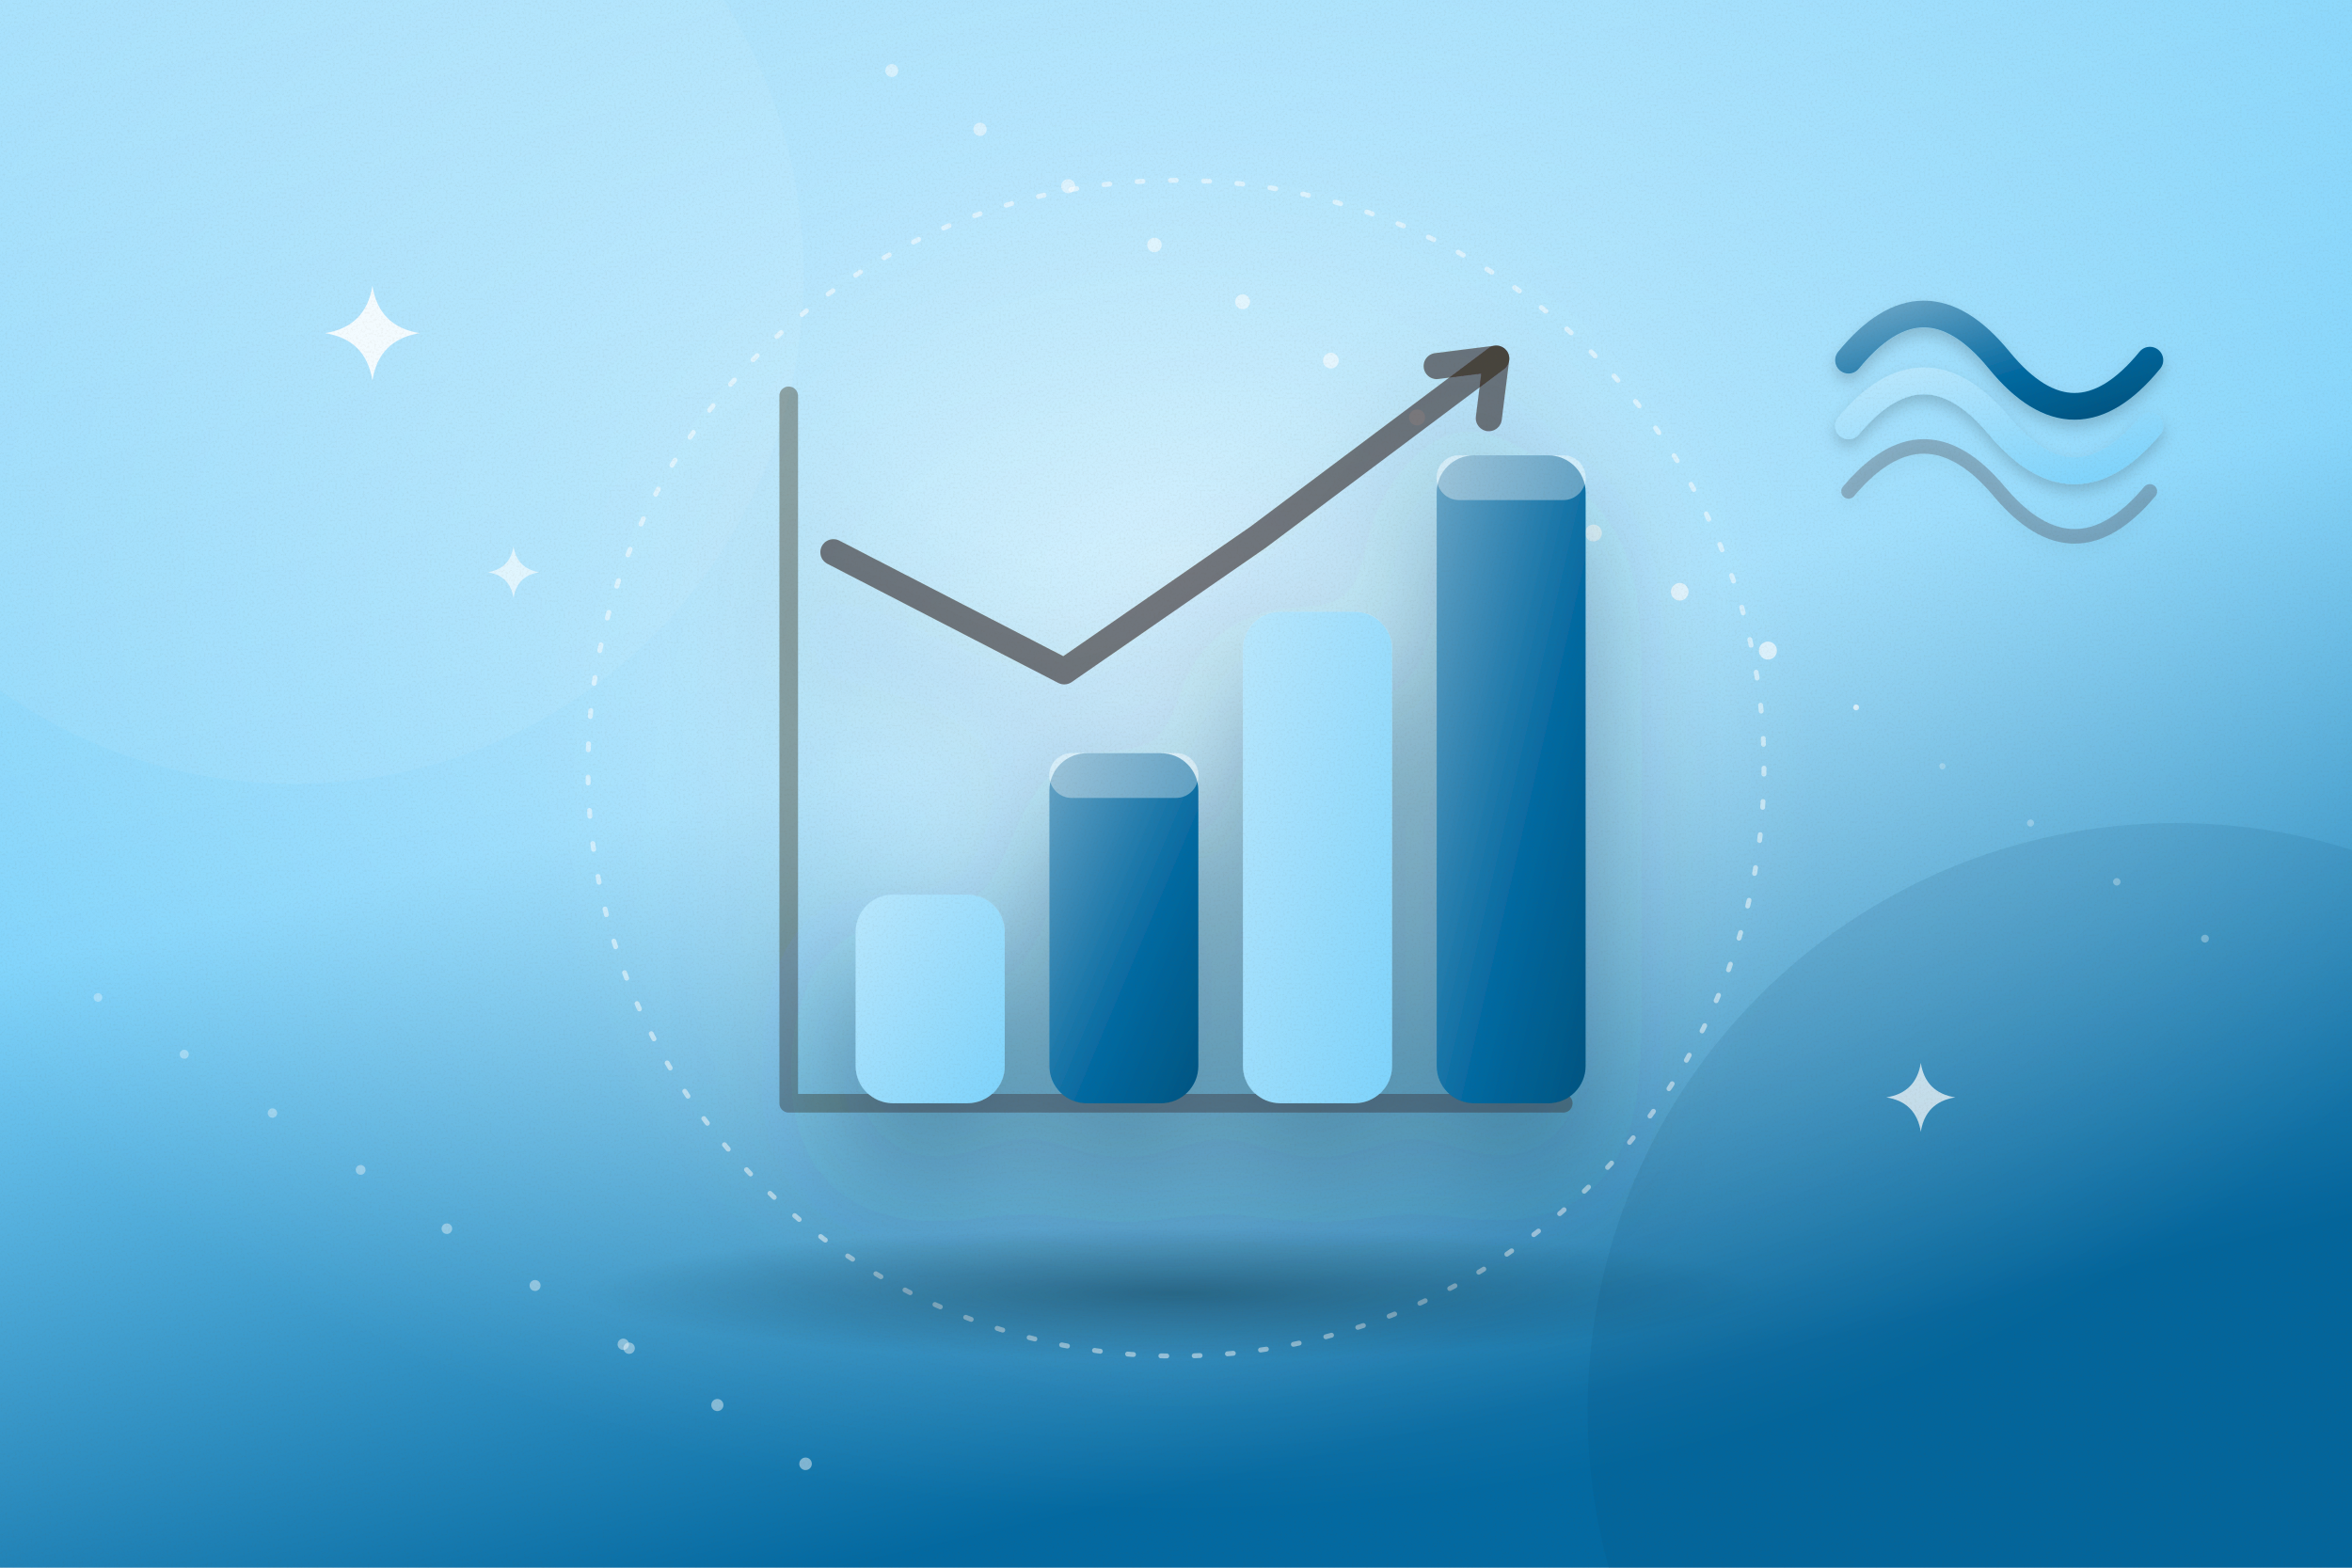
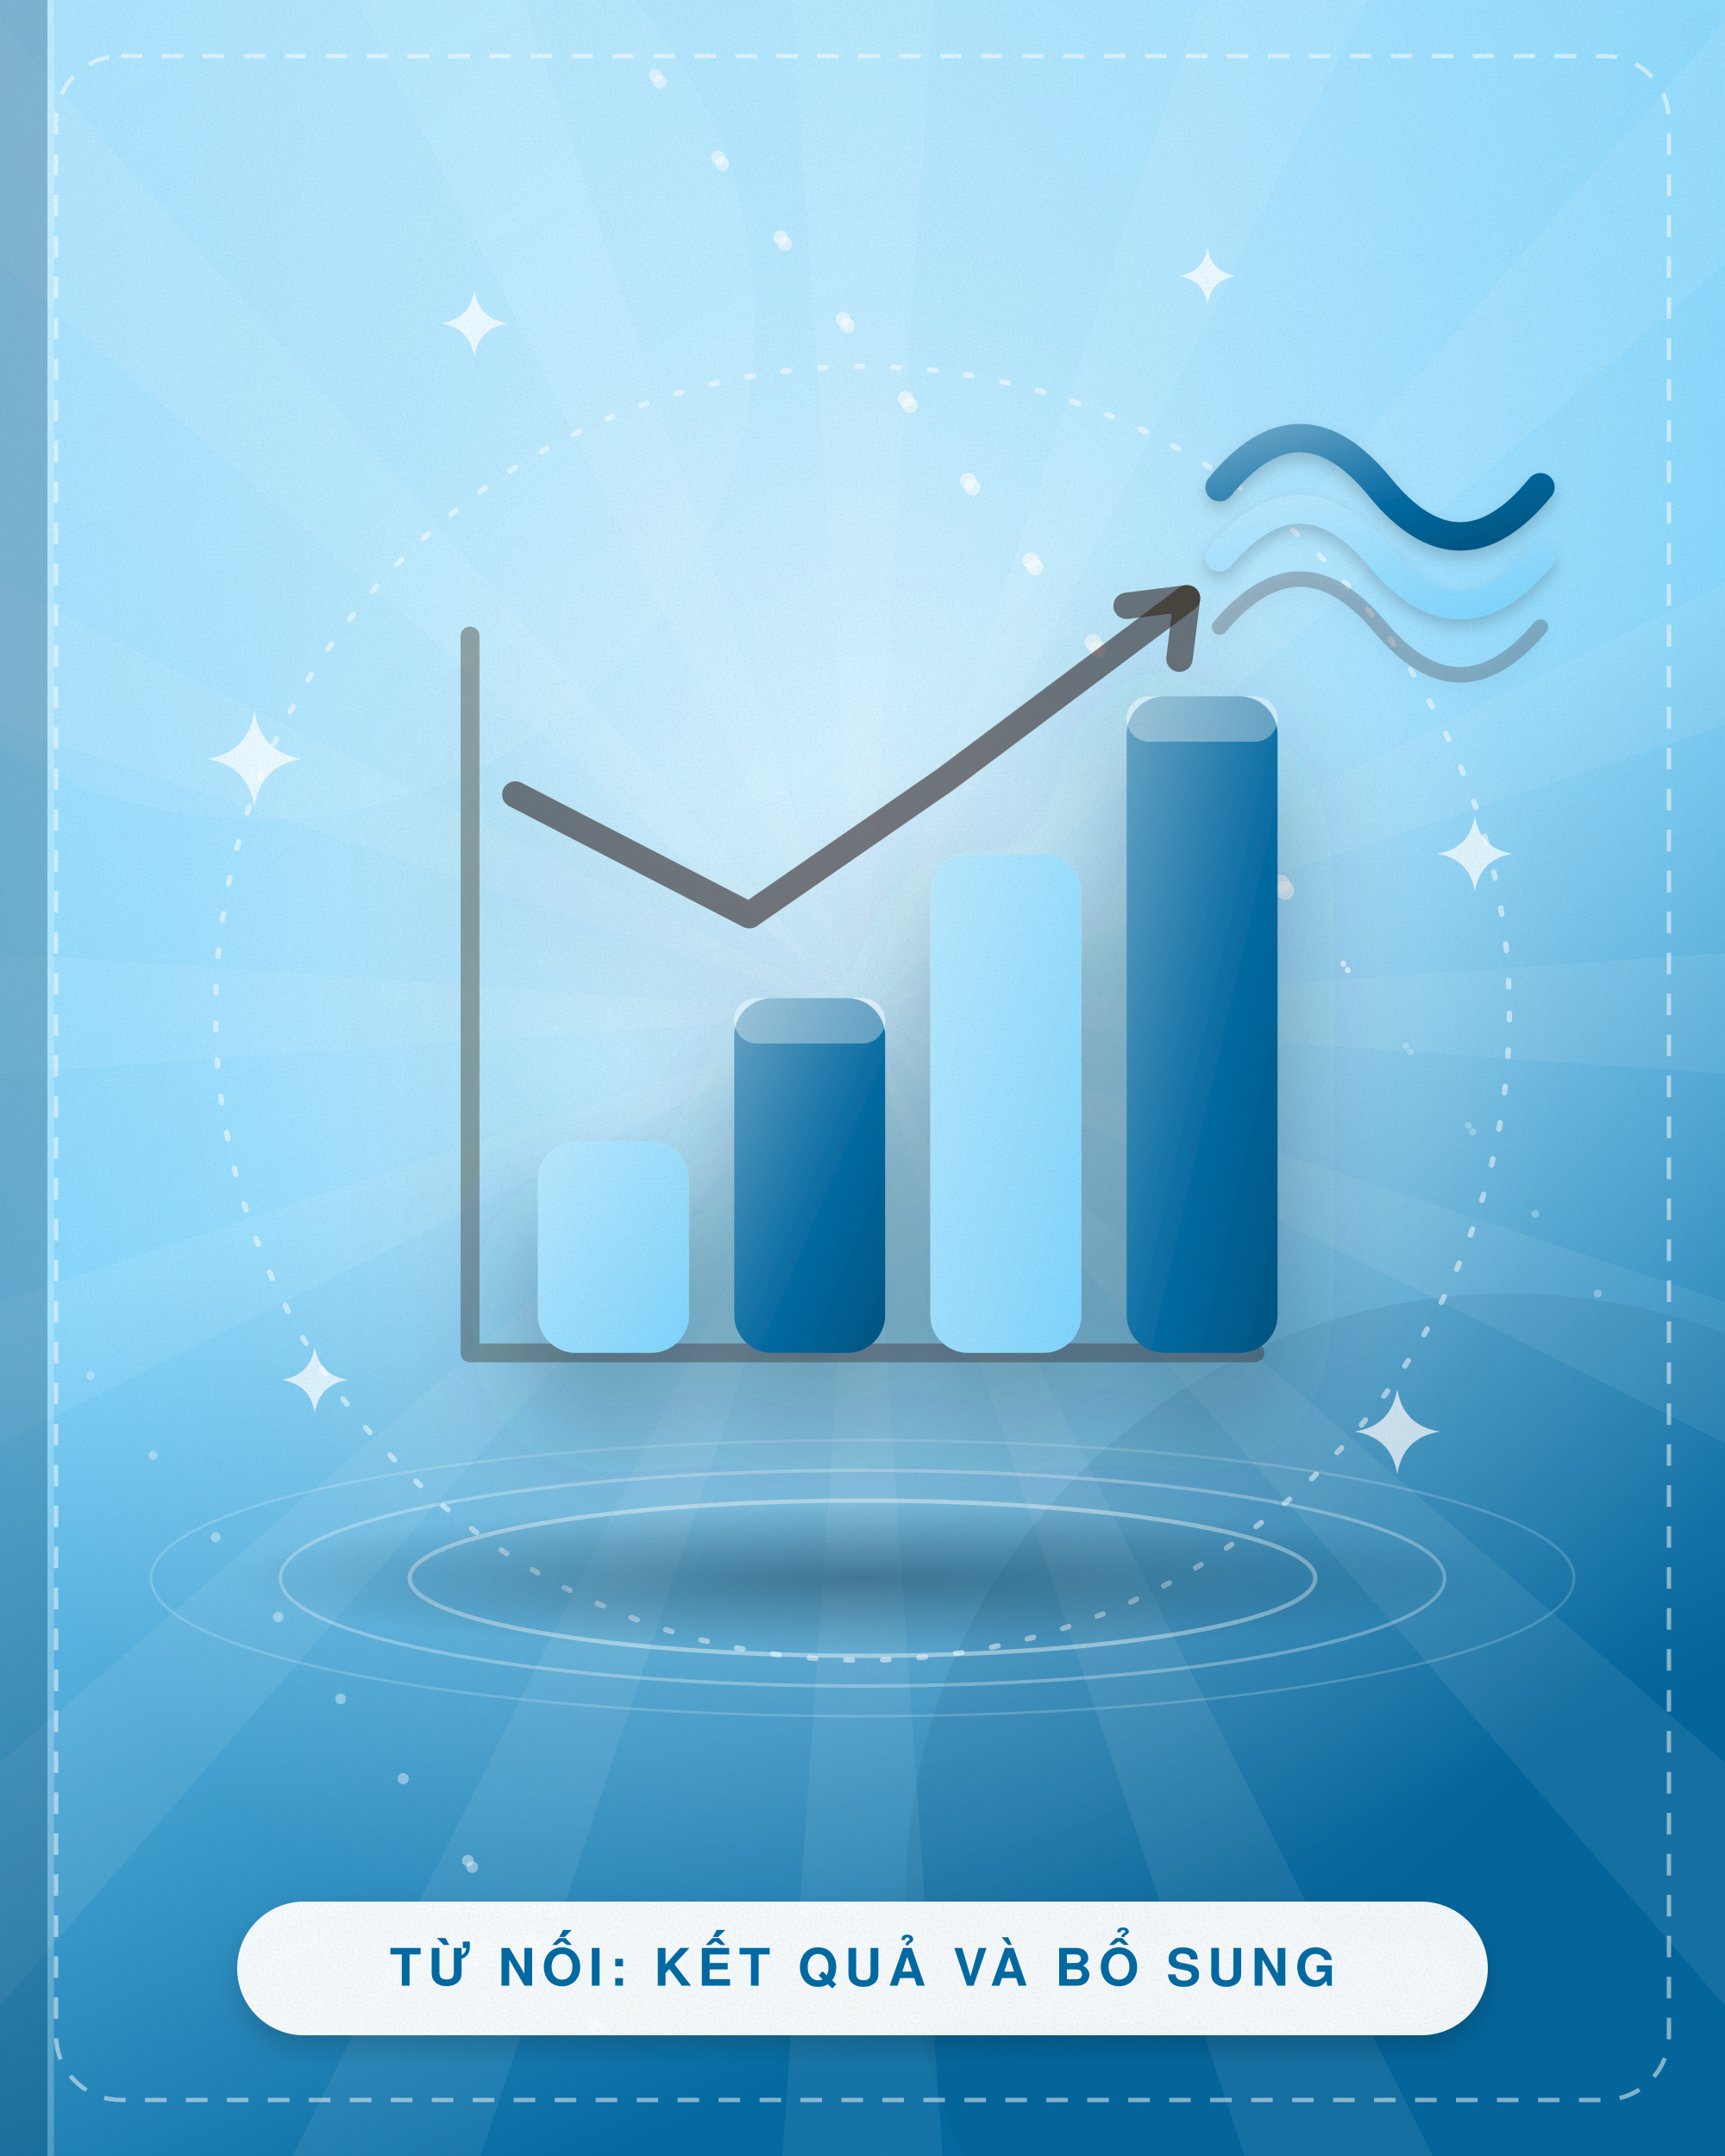
- <svg xmlns="http://www.w3.org/2000/svg" viewBox="0 0 1200 800" width="1200" height="800">
+ <svg xmlns="http://www.w3.org/2000/svg" viewBox="0 0 800 1000" width="800" height="1000">
  <defs>
    <linearGradient id="bg" x1="0" y1="0" x2="0.35" y2="1">
      <stop offset="0" stop-color="#a4e0fd" />
      <stop offset="0.55" stop-color="#7DD3FC" />
      <stop offset="1" stop-color="#0369A1" />
    </linearGradient>
    <radialGradient id="glow" cx="0.5" cy="0.36" r="0.6">
      <stop offset="0" stop-color="#FFFFFF" stop-opacity="0.55" />
      <stop offset="1" stop-color="#FFFFFF" stop-opacity="0" />
    </radialGradient>
    <radialGradient id="halo" cx="0.5" cy="0.5" r="0.5">
      <stop offset="0" stop-color="#FFFFFF" stop-opacity="0.28" />
      <stop offset="1" stop-color="#FFFFFF" stop-opacity="0" />
    </radialGradient>
    <radialGradient id="ground" cx="0.5" cy="0.5" r="0.5">
      <stop offset="0" stop-color="#012a40" stop-opacity="0.45" />
      <stop offset="1" stop-color="#012a40" stop-opacity="0" />
    </radialGradient>
    <linearGradient id="gA" x1="0" y1="0" x2="1" y2="1">
      <stop offset="0" stop-color="#68a5c7" />
      <stop offset="0.6" stop-color="#0369A1" />
      <stop offset="1" stop-color="#025481" />
    </linearGradient>
    <linearGradient id="gB" x1="0" y1="0" x2="1" y2="1">
      <stop offset="0" stop-color="#b8e7fd" />
      <stop offset="1" stop-color="#7DD3FC" />
    </linearGradient>
    <radialGradient id="gS" cx="0.34" cy="0.3" r="0.85">
      <stop offset="0" stop-color="#9ac3d9" />
      <stop offset="0.55" stop-color="#0369A1" />
      <stop offset="1" stop-color="#02476d" />
    </radialGradient>
    <radialGradient id="gS2" cx="0.34" cy="0.3" r="0.85">
      <stop offset="0" stop-color="#cbedfe" />
      <stop offset="0.6" stop-color="#7DD3FC" />
      <stop offset="1" stop-color="#64a9ca" />
    </radialGradient>
    <linearGradient id="gP" x1="0" y1="0" x2="0" y2="1">
      <stop offset="0" stop-color="#FFFDF6" />
      <stop offset="1" stop-color="#F2E4C8" />
    </linearGradient>
    <filter id="drop" x="-40%" y="-40%" width="180%" height="190%">
      <feDropShadow dx="0" dy="18" stdDeviation="16" flood-color="#012f48" flood-opacity="0.38" />
    </filter>
    <filter id="soft" x="-20%" y="-20%" width="140%" height="140%">
      <feDropShadow dx="0" dy="6" stdDeviation="6" flood-color="#000000" flood-opacity="0.18" />
    </filter>
    <filter id="speck" x="0" y="0" width="100%" height="100%">
      <feTurbulence type="fractalNoise" baseFrequency="0.85" numOctaves="3" seed="7" stitchTiles="stitch" />
      <feColorMatrix type="matrix" values="0 0 0 0 0.12  0 0 0 0 0.07  0 0 0 0 0.02  0 0 0 0.9 -0.42" />
    </filter>
    <clipPath id="front">
      <rect x="-240" y="0" width="480" height="240" />
    </clipPath>
  </defs>
-   <rect width="1200" height="800" fill="url(#bg)" />
-   <rect width="1200" height="800" fill="url(#glow)" />
-   <circle cx="150" cy="140" r="260" fill="#FFFFFF" opacity="0.07" />
-   <circle cx="1110" cy="720" r="300" fill="#023f61" opacity="0.10" />
-   <circle cx="321" cy="688" r="2.9" fill="#FFFFFF" opacity="0.41" />
-   <circle cx="366" cy="717" r="3.1" fill="#FFFFFF" opacity="0.43" />
-   <circle cx="411" cy="747" r="3.2" fill="#FFFFFF" opacity="0.45" />
-   <circle cx="455" cy="36" r="3.3" fill="#FFFFFF" opacity="0.46" />
-   <circle cx="500" cy="66" r="3.4" fill="#FFFFFF" opacity="0.48" />
-   <circle cx="545" cy="95" r="3.6" fill="#FFFFFF" opacity="0.49" />
-   <circle cx="589" cy="125" r="3.7" fill="#FFFFFF" opacity="0.51" />
-   <circle cx="634" cy="154" r="3.8" fill="#FFFFFF" opacity="0.53" />
-   <circle cx="679" cy="184" r="4.0" fill="#FFFFFF" opacity="0.54" />
-   <circle cx="723" cy="213" r="4.1" fill="#FFFFFF" opacity="0.56" />
-   <circle cx="768" cy="243" r="4.2" fill="#FFFFFF" opacity="0.57" />
-   <circle cx="813" cy="272" r="4.3" fill="#FFFFFF" opacity="0.59" />
-   <circle cx="857" cy="302" r="4.5" fill="#FFFFFF" opacity="0.61" />
-   <circle cx="902" cy="332" r="4.6" fill="#FFFFFF" opacity="0.62" />
-   <circle cx="947" cy="361" r="1.5" fill="#FFFFFF" opacity="0.64" />
-   <circle cx="991" cy="391" r="1.6" fill="#FFFFFF" opacity="0.25" />
-   <circle cx="1036" cy="420" r="1.8" fill="#FFFFFF" opacity="0.27" />
-   <circle cx="1080" cy="450" r="1.9" fill="#FFFFFF" opacity="0.29" />
-   <circle cx="1125" cy="479" r="2.0" fill="#FFFFFF" opacity="0.30" />
-   <circle cx="50" cy="509" r="2.2" fill="#FFFFFF" opacity="0.32" />
-   <circle cx="94" cy="538" r="2.3" fill="#FFFFFF" opacity="0.33" />
-   <circle cx="139" cy="568" r="2.4" fill="#FFFFFF" opacity="0.35" />
-   <circle cx="184" cy="597" r="2.5" fill="#FFFFFF" opacity="0.37" />
-   <circle cx="228" cy="627" r="2.7" fill="#FFFFFF" opacity="0.38" />
-   <circle cx="273" cy="656" r="2.8" fill="#FFFFFF" opacity="0.40" />
-   <circle cx="318" cy="686" r="2.9" fill="#FFFFFF" opacity="0.41" />
-   <circle cx="600" cy="392" r="300" fill="none" stroke="#FFFFFF" stroke-width="2.5" stroke-dasharray="3 14" stroke-linecap="round" opacity="0.5" />
-   <circle cx="600" cy="392" r="330" fill="url(#halo)" />
-   <ellipse cx="600" cy="660" rx="300" ry="34" fill="url(#ground)" />
-   <g transform="translate(600 392) scale(1.9)" filter="url(#drop)">
+   <rect width="800" height="1000" fill="url(#bg)" />
+   <rect width="800" height="1000" fill="url(#glow)" />
+   <circle cx="120" cy="150" r="230" fill="#FFFFFF" opacity="0.07" />
+   <circle cx="700" cy="880" r="280" fill="#023f61" opacity="0.10" />
+   <circle cx="219" cy="866" r="2.7" fill="#FFFFFF" opacity="0.41" />
+   <circle cx="248" cy="903" r="2.9" fill="#FFFFFF" opacity="0.43" />
+   <circle cx="277" cy="941" r="3.0" fill="#FFFFFF" opacity="0.45" />
+   <circle cx="306" cy="38" r="3.1" fill="#FFFFFF" opacity="0.46" />
+   <circle cx="335" cy="76" r="3.2" fill="#FFFFFF" opacity="0.48" />
+   <circle cx="364" cy="113" r="3.3" fill="#FFFFFF" opacity="0.49" />
+   <circle cx="393" cy="151" r="3.5" fill="#FFFFFF" opacity="0.51" />
+   <circle cx="422" cy="188" r="3.6" fill="#FFFFFF" opacity="0.53" />
+   <circle cx="451" cy="226" r="3.7" fill="#FFFFFF" opacity="0.54" />
+   <circle cx="480" cy="263" r="3.8" fill="#FFFFFF" opacity="0.56" />
+   <circle cx="509" cy="301" r="3.9" fill="#FFFFFF" opacity="0.57" />
+   <circle cx="538" cy="338" r="4.1" fill="#FFFFFF" opacity="0.59" />
+   <circle cx="567" cy="376" r="4.2" fill="#FFFFFF" opacity="0.61" />
+   <circle cx="596" cy="413" r="4.3" fill="#FFFFFF" opacity="0.62" />
+   <circle cx="625" cy="450" r="1.4" fill="#FFFFFF" opacity="0.64" />
+   <circle cx="654" cy="488" r="1.5" fill="#FFFFFF" opacity="0.25" />
+   <circle cx="683" cy="525" r="1.7" fill="#FFFFFF" opacity="0.27" />
+   <circle cx="712" cy="563" r="1.8" fill="#FFFFFF" opacity="0.29" />
+   <circle cx="741" cy="600" r="1.9" fill="#FFFFFF" opacity="0.30" />
+   <circle cx="42" cy="638" r="2.0" fill="#FFFFFF" opacity="0.32" />
+   <circle cx="71" cy="675" r="2.1" fill="#FFFFFF" opacity="0.33" />
+   <circle cx="100" cy="713" r="2.3" fill="#FFFFFF" opacity="0.35" />
+   <circle cx="129" cy="750" r="2.4" fill="#FFFFFF" opacity="0.37" />
+   <circle cx="158" cy="788" r="2.5" fill="#FFFFFF" opacity="0.38" />
+   <circle cx="187" cy="825" r="2.6" fill="#FFFFFF" opacity="0.40" />
+   <circle cx="217" cy="863" r="2.7" fill="#FFFFFF" opacity="0.41" />
+   <circle cx="246" cy="900" r="2.9" fill="#FFFFFF" opacity="0.43" />
+   <circle cx="275" cy="938" r="3.0" fill="#FFFFFF" opacity="0.44" />
+   <circle cx="304" cy="35" r="3.1" fill="#FFFFFF" opacity="0.46" />
+   <circle cx="333" cy="73" r="3.2" fill="#FFFFFF" opacity="0.48" />
+   <circle cx="362" cy="110" r="3.3" fill="#FFFFFF" opacity="0.49" />
+   <circle cx="391" cy="148" r="3.4" fill="#FFFFFF" opacity="0.51" />
+   <circle cx="420" cy="185" r="3.6" fill="#FFFFFF" opacity="0.52" />
+   <circle cx="449" cy="223" r="3.7" fill="#FFFFFF" opacity="0.54" />
+   <circle cx="478" cy="260" r="3.8" fill="#FFFFFF" opacity="0.56" />
+   <circle cx="507" cy="298" r="3.9" fill="#FFFFFF" opacity="0.57" />
+   <circle cx="536" cy="335" r="4.0" fill="#FFFFFF" opacity="0.59" />
+   <circle cx="565" cy="372" r="4.2" fill="#FFFFFF" opacity="0.60" />
+   <circle cx="594" cy="410" r="4.3" fill="#FFFFFF" opacity="0.62" />
+   <circle cx="623" cy="447" r="1.4" fill="#FFFFFF" opacity="0.64" />
+   <circle cx="652" cy="485" r="1.5" fill="#FFFFFF" opacity="0.25" />
+   <circle cx="681" cy="522" r="1.6" fill="#FFFFFF" opacity="0.27" />
+   <path d="M400 470L1297.8 407.1L1297.8 532.9Z" fill="#FFFFFF" opacity="0.07" />
+   <path d="M400 470L1253.5 755.4L1205.4 871.7Z" fill="#FFFFFF" opacity="0.07" />
+   <path d="M400 470L1079.3 1060.3L990.3 1149.3Z" fill="#FFFFFF" opacity="0.07" />
+   <path d="M400 470L801.7 1275.4L685.4 1323.5Z" fill="#FFFFFF" opacity="0.07" />
+   <path d="M400 470L462.9 1367.8L337.1 1367.8Z" fill="#FFFFFF" opacity="0.07" />
+   <path d="M400 470L114.6 1323.5L-1.7 1275.4Z" fill="#FFFFFF" opacity="0.07" />
+   <path d="M400 470L-190.3 1149.3L-279.3 1060.3Z" fill="#FFFFFF" opacity="0.07" />
+   <path d="M400 470L-405.4 871.7L-453.5 755.4Z" fill="#FFFFFF" opacity="0.07" />
+   <path d="M400 470L-497.8 532.9L-497.8 407.1Z" fill="#FFFFFF" opacity="0.07" />
+   <path d="M400 470L-453.5 184.6L-405.4 68.3Z" fill="#FFFFFF" opacity="0.07" />
+   <path d="M400 470L-279.3 -120.3L-190.3 -209.3Z" fill="#FFFFFF" opacity="0.07" />
+   <path d="M400 470L-1.7 -335.4L114.6 -383.5Z" fill="#FFFFFF" opacity="0.07" />
+   <path d="M400 470L337.1 -427.8L462.9 -427.8Z" fill="#FFFFFF" opacity="0.07" />
+   <path d="M400 470L685.4 -383.5L801.7 -335.4Z" fill="#FFFFFF" opacity="0.07" />
+   <path d="M400 470L990.3 -209.3L1079.3 -120.3Z" fill="#FFFFFF" opacity="0.07" />
+   <path d="M400 470L1205.4 68.3L1253.5 184.6Z" fill="#FFFFFF" opacity="0.07" />
+   <rect x="26" y="26" width="748" height="948" rx="30" fill="none" stroke="#FFFFFF" stroke-width="2" stroke-dasharray="10 9" opacity="0.5" />
+   <rect x="0" y="0" width="22" height="1000" fill="#023a59" opacity="0.28" />
+   <rect x="22" y="0" width="3" height="1000" fill="#FFFFFF" opacity="0.22" />
+   <circle cx="400" cy="470" r="300" fill="none" stroke="#FFFFFF" stroke-width="2.5" stroke-dasharray="3 14" stroke-linecap="round" opacity="0.5" />
+   <circle cx="400" cy="470" r="330" fill="url(#halo)" />
+   <ellipse cx="400" cy="732" rx="210" ry="36" fill="none" stroke="#FFFFFF" stroke-width="2.0" opacity="0.42" />
+   <ellipse cx="400" cy="732" rx="270" ry="50" fill="none" stroke="#FFFFFF" stroke-width="1.6" opacity="0.30" />
+   <ellipse cx="400" cy="732" rx="330" ry="64" fill="none" stroke="#FFFFFF" stroke-width="1.2" opacity="0.18" />
+   <ellipse cx="400" cy="732" rx="300" ry="34" fill="url(#ground)" />
+   <g transform="translate(400 470) scale(1.75)" filter="url(#drop)">
    <path d="M-104 90H104M-104 90V-100" stroke="#2A1808" stroke-width="5" stroke-linecap="round" opacity=".35" />
    <rect x="-86" y="34" width="40" height="56" rx="10" fill="url(#gB)" />
    <rect x="-34" y="-4" width="40" height="94" rx="10" fill="url(#gA)" />
    <rect x="18" y="-42" width="40" height="132" rx="10" fill="url(#gB)" />
    <rect x="70" y="-84" width="40" height="174" rx="10" fill="url(#gA)" />
    <rect x="-34" y="-4" width="40" height="12" rx="6" fill="#FFFFFF" opacity=".35" />
    <rect x="70" y="-84" width="40" height="12" rx="6" fill="#FFFFFF" opacity=".35" />
    <path d="M-92 -58L-30 -26L22 -62L86 -110" stroke="#2A1808" stroke-width="7" fill="none" stroke-linecap="round" stroke-linejoin="round" opacity=".55" />
    <path d="M86 -110L70 -108M86 -110L84 -94" stroke="#2A1808" stroke-width="7" stroke-linecap="round" opacity=".55" />
  </g>
-   <g transform="translate(1020 190) scale(0.62)" filter="url(#soft)">
+   <g transform="translate(640 232) scale(0.6)" filter="url(#soft)">
    <path d="M-124-10Q-62-86 0-10T124-10" stroke="url(#gA)" stroke-width="22" fill="none" stroke-linecap="round" />
    <path d="M-124 44Q-62-30 0 44T124 44" stroke="url(#gB)" stroke-width="22" fill="none" stroke-linecap="round" />
    <path d="M-124 98Q-62 24 0 98T124 98" stroke="#2A1808" stroke-width="12" fill="none" stroke-linecap="round" opacity=".22" />
  </g>
-   <path transform="translate(190 170) scale(1.1)" d="M0 -22Q3 -3 22 0Q3 3 0 22Q-3 3 -22 0Q-3 -3 0 -22Z" fill="#FFFFFF" opacity="0.85" />
-   <path transform="translate(262 292) scale(0.6)" d="M0 -22Q3 -3 22 0Q3 3 0 22Q-3 3 -22 0Q-3 -3 0 -22Z" fill="#FFFFFF" opacity="0.6" />
-   <path transform="translate(980 560) scale(0.8)" d="M0 -22Q3 -3 22 0Q3 3 0 22Q-3 3 -22 0Q-3 -3 0 -22Z" fill="#FFFFFF" opacity="0.7" />
-   <rect width="1200" height="800" filter="url(#speck)" opacity="0.16" />
+   <path transform="translate(118 352) scale(1)" d="M0 -22Q3 -3 22 0Q3 3 0 22Q-3 3 -22 0Q-3 -3 0 -22Z" fill="#FFFFFF" opacity="0.7" />
+   <path transform="translate(684 396) scale(0.8)" d="M0 -22Q3 -3 22 0Q3 3 0 22Q-3 3 -22 0Q-3 -3 0 -22Z" fill="#FFFFFF" opacity="0.7" />
+   <path transform="translate(146 640) scale(0.7)" d="M0 -22Q3 -3 22 0Q3 3 0 22Q-3 3 -22 0Q-3 -3 0 -22Z" fill="#FFFFFF" opacity="0.7" />
+   <path transform="translate(648 664) scale(0.9)" d="M0 -22Q3 -3 22 0Q3 3 0 22Q-3 3 -22 0Q-3 -3 0 -22Z" fill="#FFFFFF" opacity="0.7" />
+   <path transform="translate(560 128) scale(0.6)" d="M0 -22Q3 -3 22 0Q3 3 0 22Q-3 3 -22 0Q-3 -3 0 -22Z" fill="#FFFFFF" opacity="0.7" />
+   <path transform="translate(220 150) scale(0.7)" d="M0 -22Q3 -3 22 0Q3 3 0 22Q-3 3 -22 0Q-3 -3 0 -22Z" fill="#FFFFFF" opacity="0.7" />
+   <g filter="url(#soft)">
+     <rect x="110" y="882" width="580" height="62" rx="31" fill="#FFFFFF" opacity="0.94" />
+     <text x="400" y="921" text-anchor="middle" font-family="Helvetica, Arial, sans-serif" font-size="24" font-weight="800" letter-spacing="3" fill="#0369A1">TỪ NỐI: KẾT QUẢ VÀ BỔ SUNG</text>
+   </g>
+   <rect width="800" height="1000" filter="url(#speck)" opacity="0.16" />
</svg>
